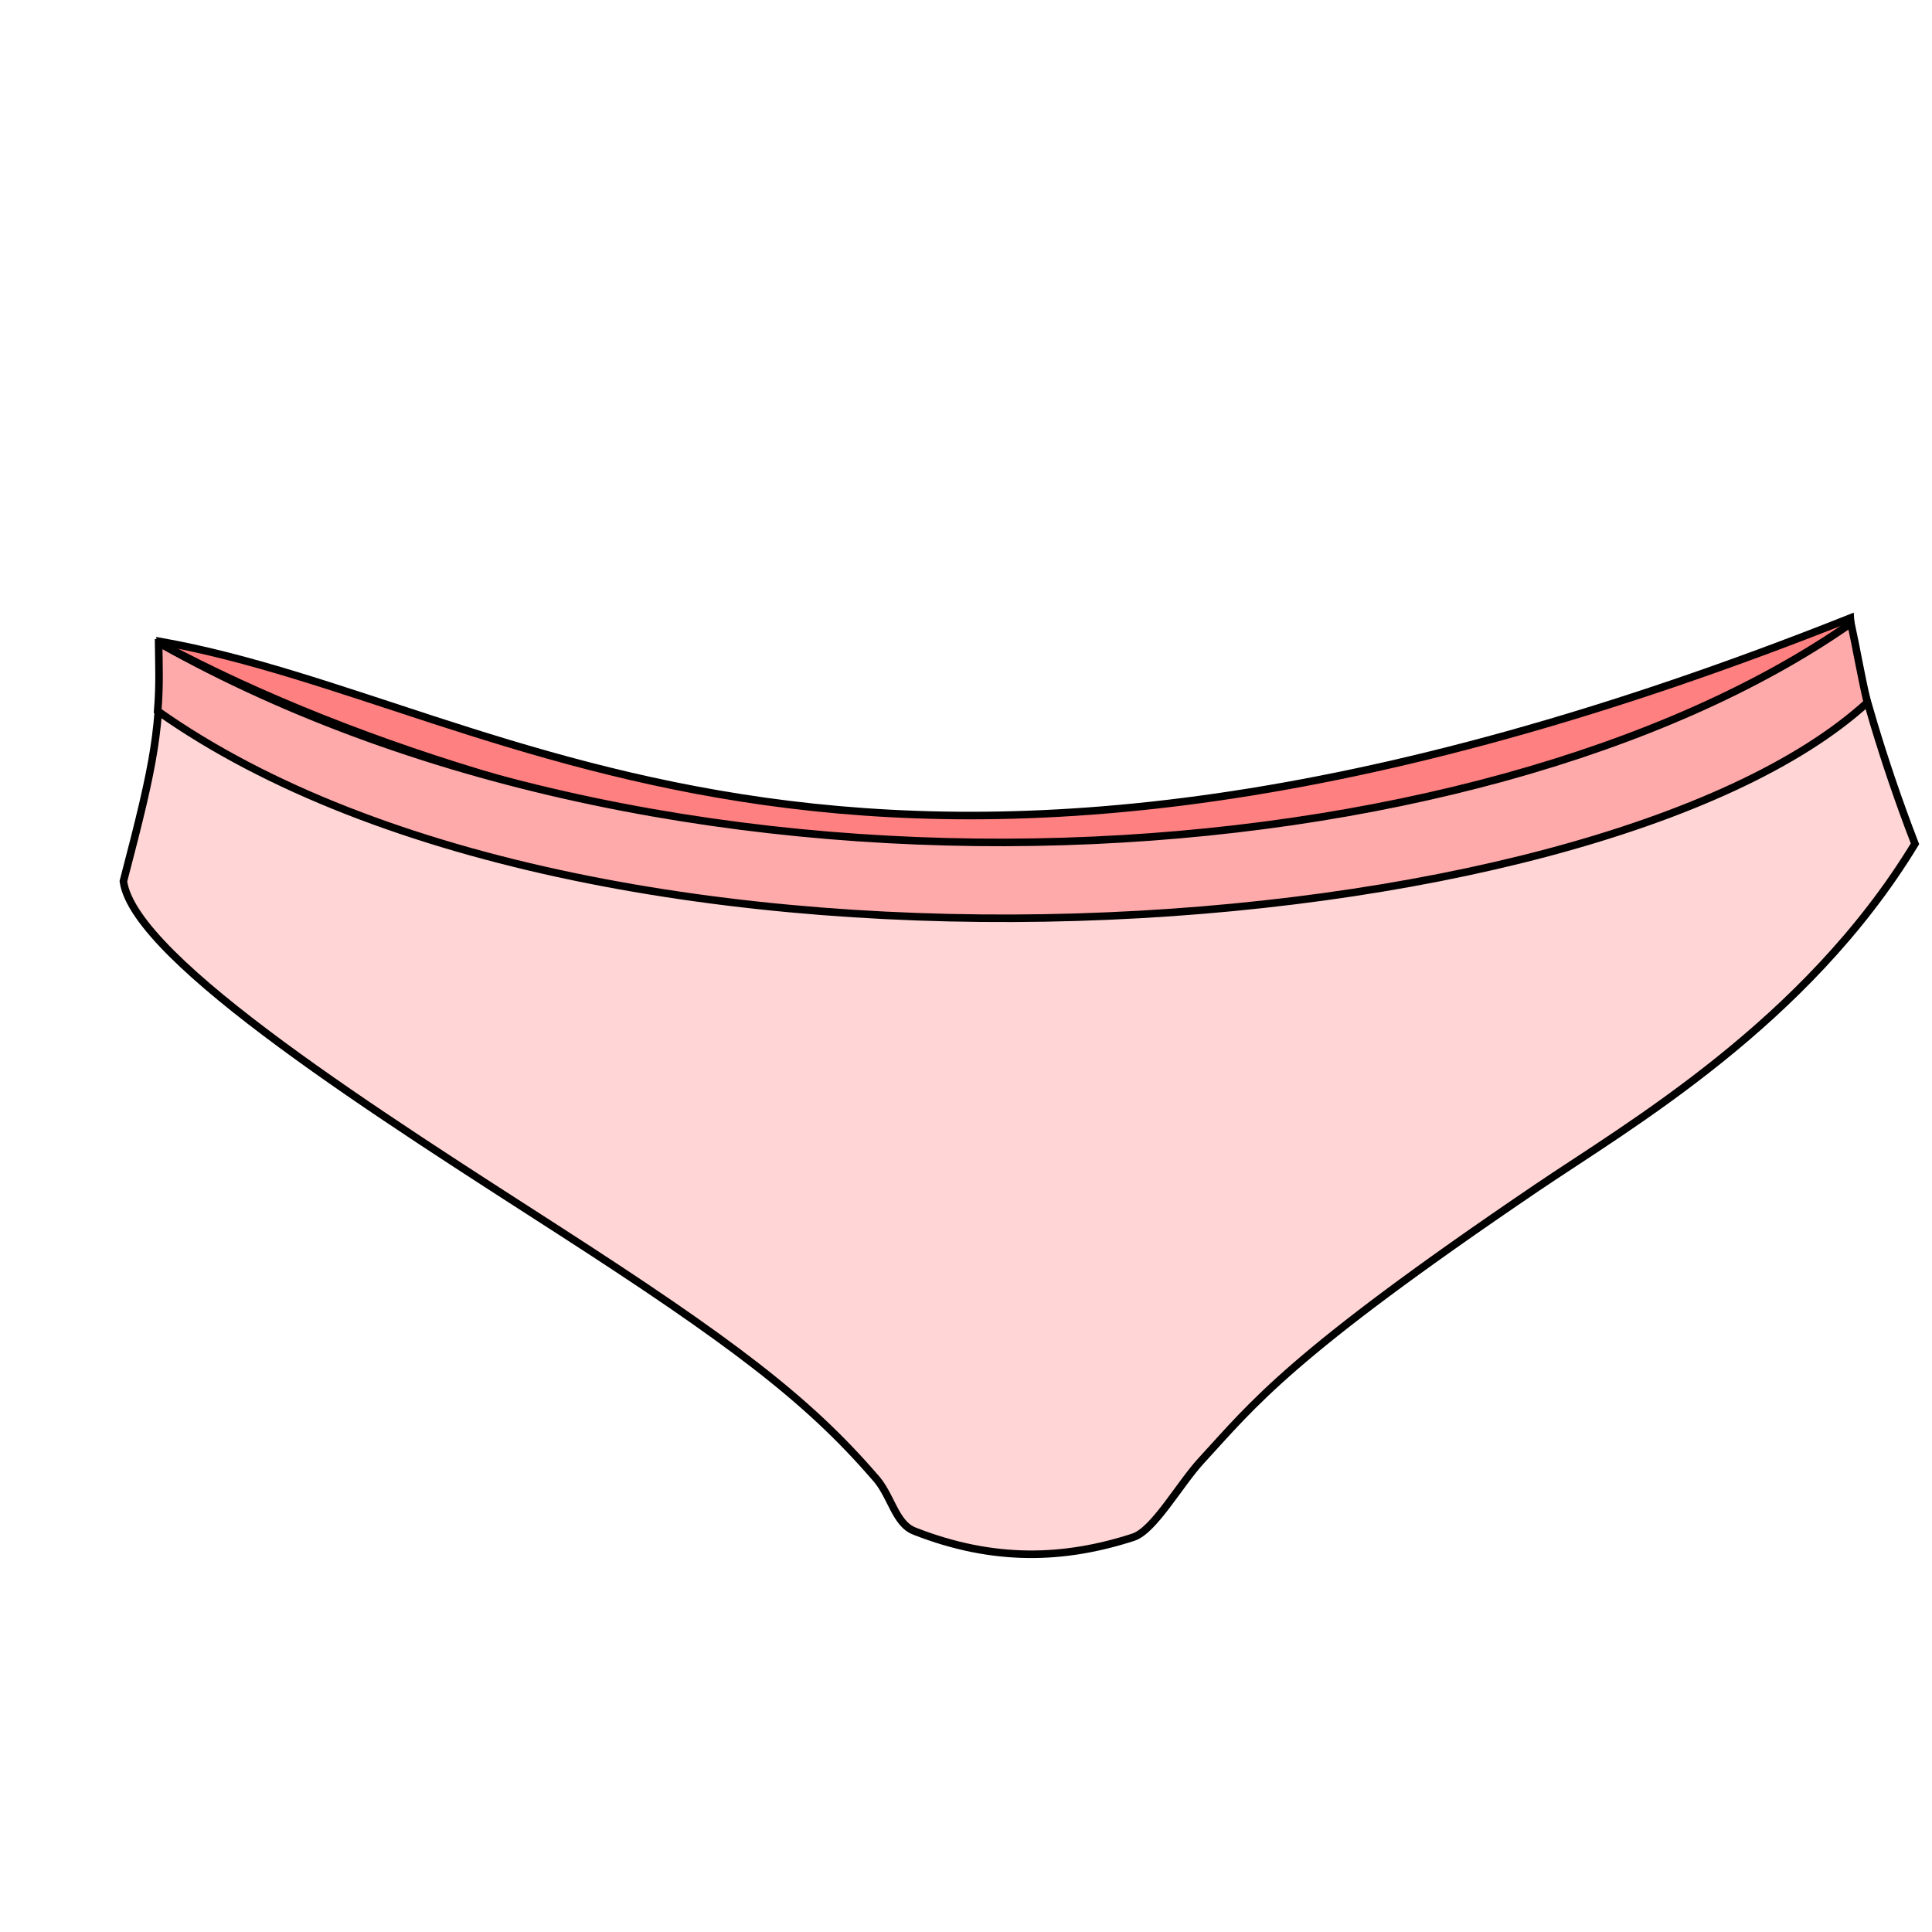
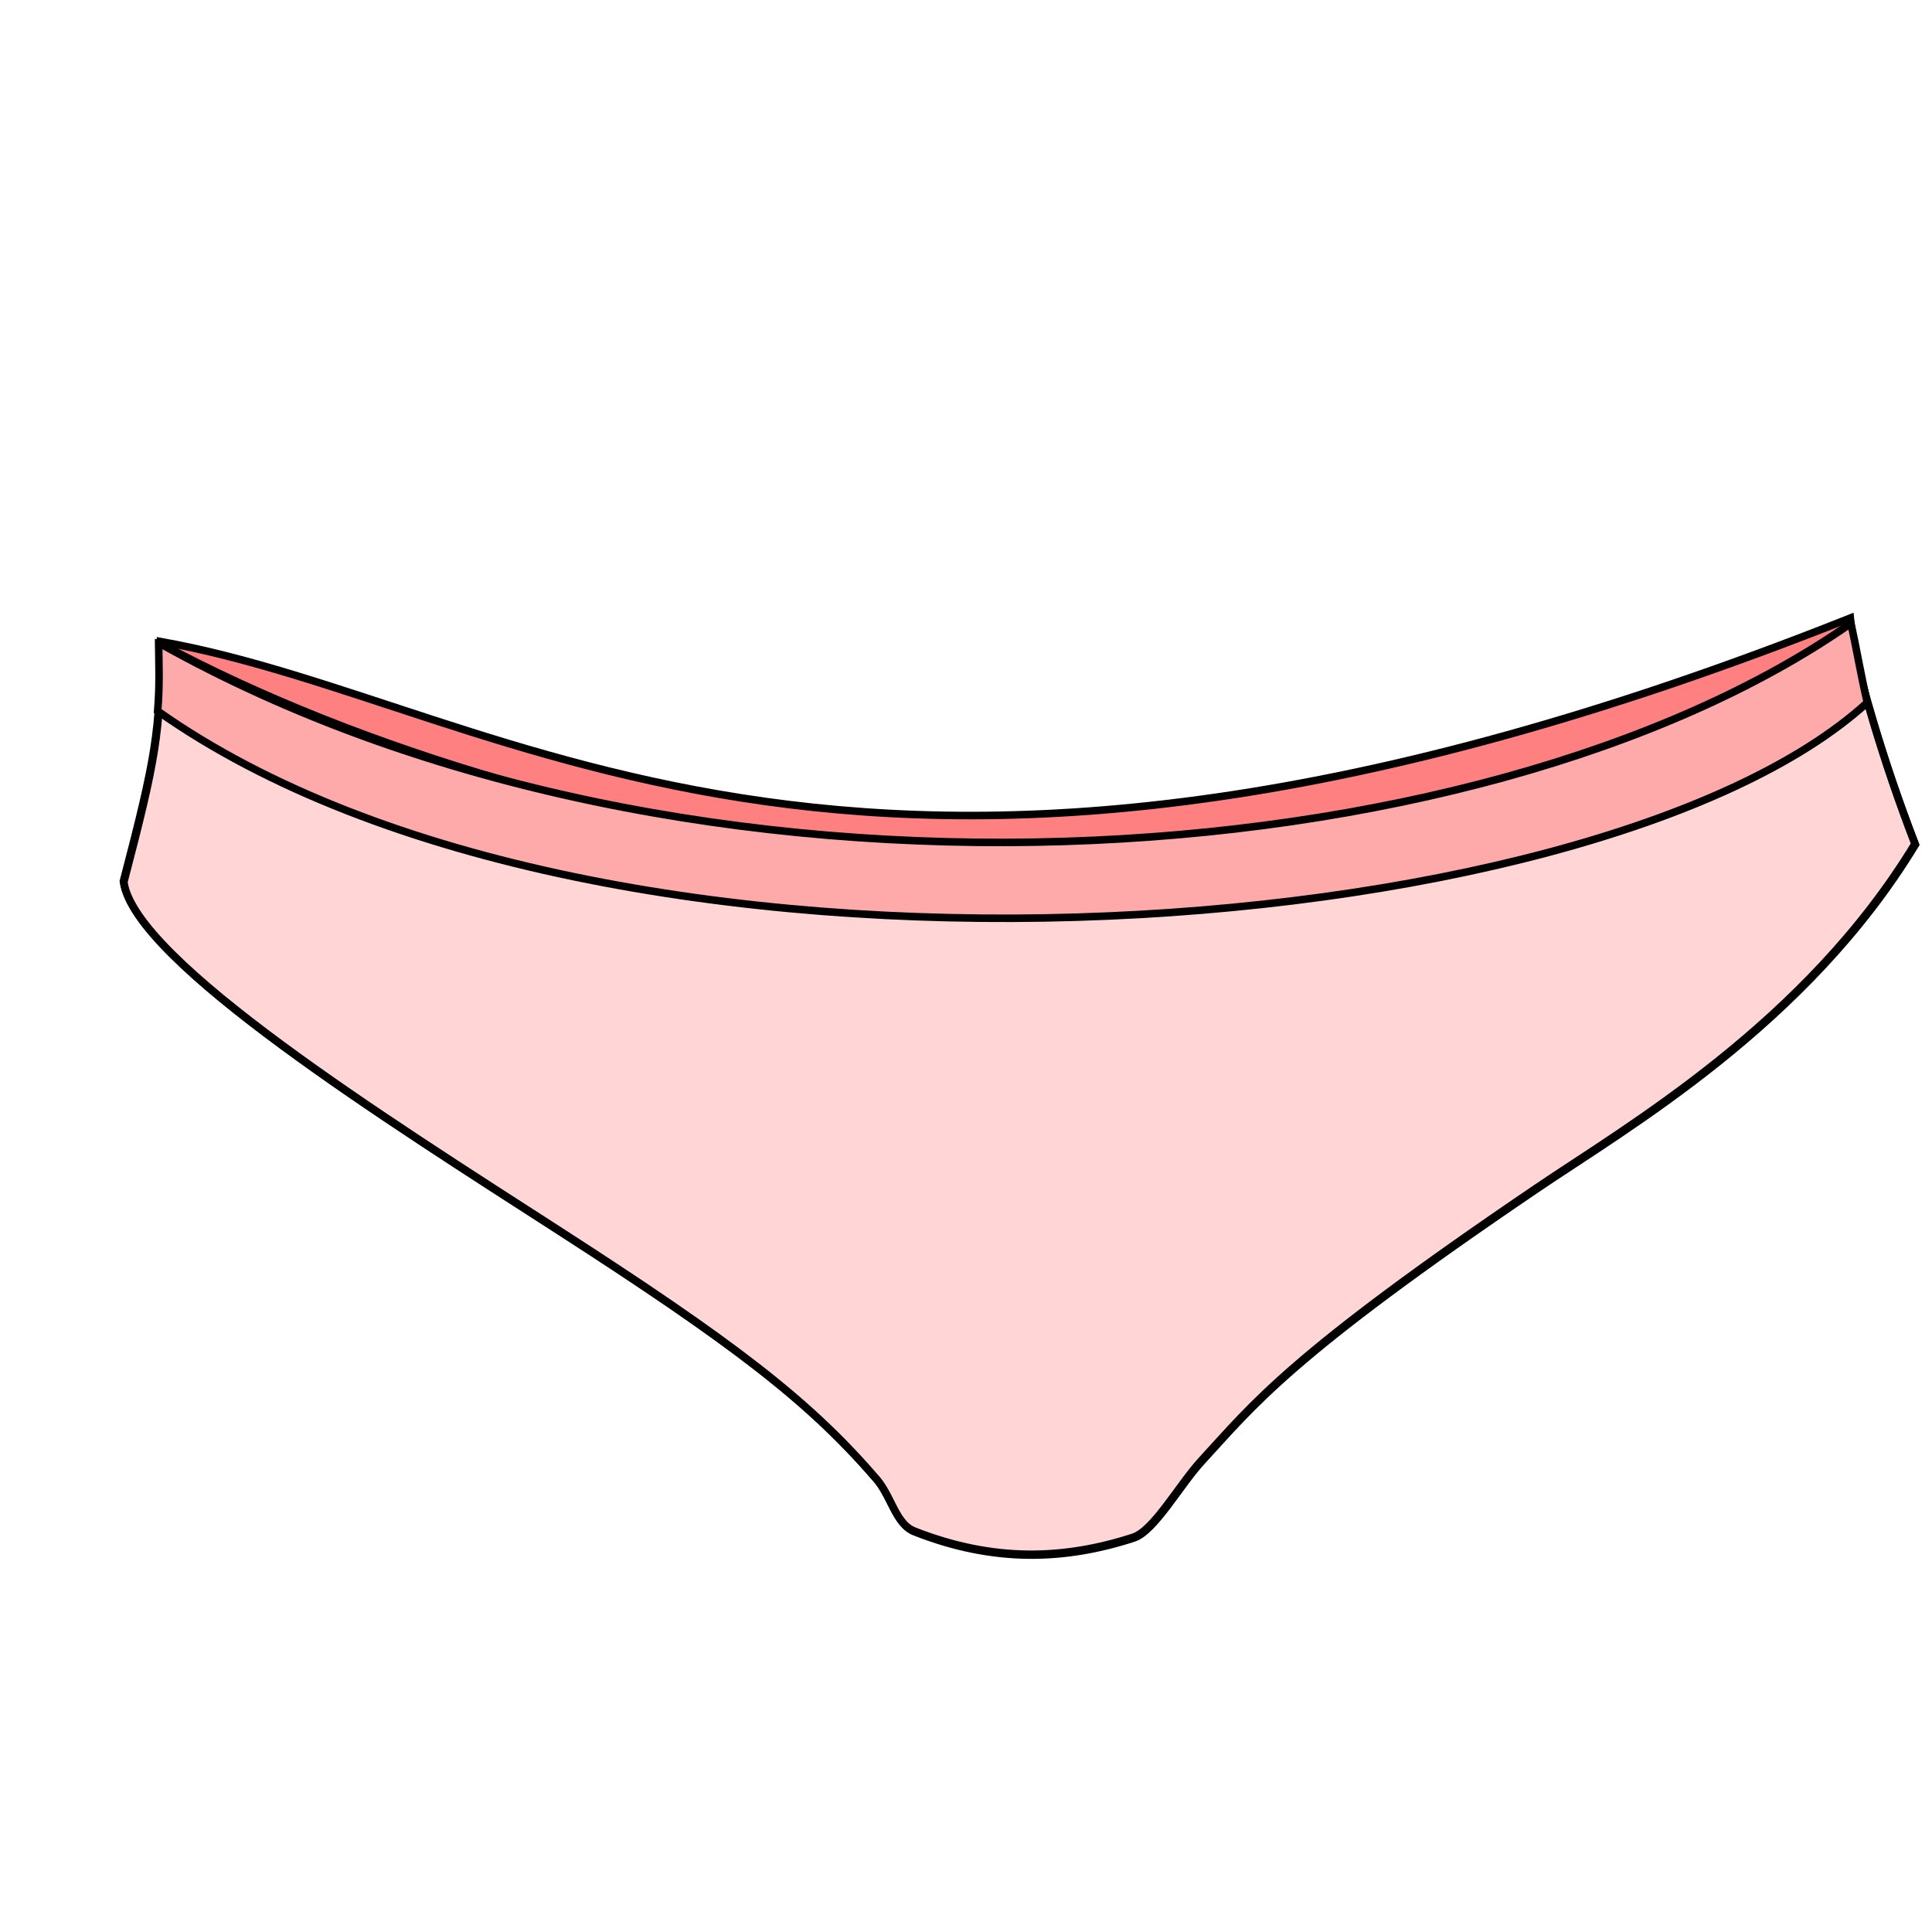
<svg xmlns="http://www.w3.org/2000/svg" viewBox="0 0 256 256" id="svg4166" version="1.1">
  <style id="style3">
    svg { cursor: default; }
  </style>
  <defs id="defs4168">
    </defs>
+   <g id="layer2" style="display:inline">
+     <path style="display:inline;fill:#ffd5d5;fill-opacity:1;fill-rule:evenodd;stroke:#000000;stroke-width:1;stroke-linecap:butt;stroke-linejoin:miter;stroke-miterlimit:4;stroke-dasharray:none;stroke-opacity:1" d="m 244.969,83.617 c 1.778,7.135 4.361,16.708 8.833,28.301 -14.465,23.828 -38.062,37.412 -50.038,45.527 -33.005,22.363 -37.6,28.68 -44.532,36.204 -2.938,3.201 -6.267,9.258 -9.011,10.15 -9.101,2.957 -18.464,3.333 -29.016,-0.82 -2.618,-1.031 -3.043,-4.873 -5.327,-7.261 -8.859,-10.237 -19.039,-17.934 -41.691,-32.538 -22.647,-14.6 -56.339,-35.75 -57.777,-46.294 4.344,-16.579 4.825,-19.814 4.933,-31.479 26.619,14.314 63.074,24.771 93.932,27.376 28.059,2.369 50.625,-2.281 73.613,-6.316 28.078,-4.928 49.681,-13.35 56.082,-22.848 z" id="path4196-3" />
+   </g>
  <g id="layer1" transform="translate(0,-796.3622)" style="display:inline">
-     <path style="fill:#ff8080;fill-rule:evenodd;stroke:#000000;stroke-width:1px;stroke-linecap:butt;stroke-linejoin:miter;stroke-opacity:1" d="m 21.339,881.38 c 46.529,8.312 92.285,49.193 223.839,-3.125 l 0.893,14.286 c -66.316,40.378 -140.055,41.339 -220.179,8.393 z" id="path4159" />
-     <path style="fill:#ffd5d5;fill-opacity:1;fill-rule:evenodd;stroke:#000000;stroke-width:1;stroke-linecap:butt;stroke-linejoin:miter;stroke-miterlimit:4;stroke-dasharray:none;stroke-opacity:1" d="m 244.91,879.87 c 1.778,7.135 4.361,16.708 8.833,28.301 -14.465,23.828 -38.062,37.412 -50.038,45.527 -33.005,22.363 -37.6,28.68 -44.532,36.204 -2.938,3.201 -6.267,9.258 -9.011,10.15 -9.101,2.957 -18.464,3.333 -29.016,-0.82 -2.618,-1.031 -3.043,-4.873 -5.327,-7.261 C 106.959,981.733 96.78,974.036 74.127,959.432 51.48,944.831 17.789,923.681 16.35,913.138 c 4.344,-16.579 4.825,-19.814 4.933,-31.479 26.619,14.314 63.074,24.771 93.932,27.376 28.059,2.369 50.625,-2.281 73.613,-6.316 28.078,-4.928 49.681,-13.35 56.082,-22.848 z" id="path4196" />
+     <path style="fill:#ff8080;fill-rule:evenodd;stroke:#000000;stroke-width:1px;stroke-linecap:butt;stroke-linejoin:miter;stroke-opacity:1" d="m 21.339,881.38 c 46.529,8.312 92.285,49.193 223.839,-3.125 l 0.893,8.571 c -66.316,40.378 -143.626,35.982 -223.75,3.036 z" id="path4159" />
+     <path style="fill:none;fill-opacity:1;fill-rule:evenodd;stroke:#000000;stroke-width:1;stroke-linecap:butt;stroke-linejoin:miter;stroke-miterlimit:4;stroke-dasharray:none;stroke-opacity:1" d="m 244.91,879.87 c 1.778,7.135 4.361,16.708 8.833,28.301 -14.465,23.828 -38.062,37.412 -50.038,45.527 -33.005,22.363 -37.6,28.68 -44.532,36.204 -2.938,3.201 -6.267,9.258 -9.011,10.15 -9.101,2.957 -18.464,3.333 -29.016,-0.82 -2.618,-1.031 -3.043,-4.873 -5.327,-7.261 C 106.959,981.733 96.78,974.036 74.127,959.432 51.48,944.831 17.789,923.681 16.35,913.138 c 4.344,-16.579 4.825,-19.814 4.933,-31.479 26.619,14.314 63.074,24.771 93.932,27.376 28.059,2.369 50.625,-2.281 73.613,-6.316 28.078,-4.928 49.681,-13.35 56.082,-22.848 z" id="path4196" />
    <path style="fill:#ffaaaa;fill-rule:evenodd;stroke:#000000;stroke-width:1px;stroke-linecap:butt;stroke-linejoin:miter;stroke-opacity:1" d="m 21.019,881.531 c 0.029,2.873 0.161,5.541 -0.126,9.046 58.624,41.447 190.515,31.777 226.533,-1.124 -0.916,-3.97 -1.419,-7.066 -2.164,-10.505 -49.021,34.304 -154.305,41.93 -224.243,2.583 z" id="path4157" />
  </g>
</svg>
